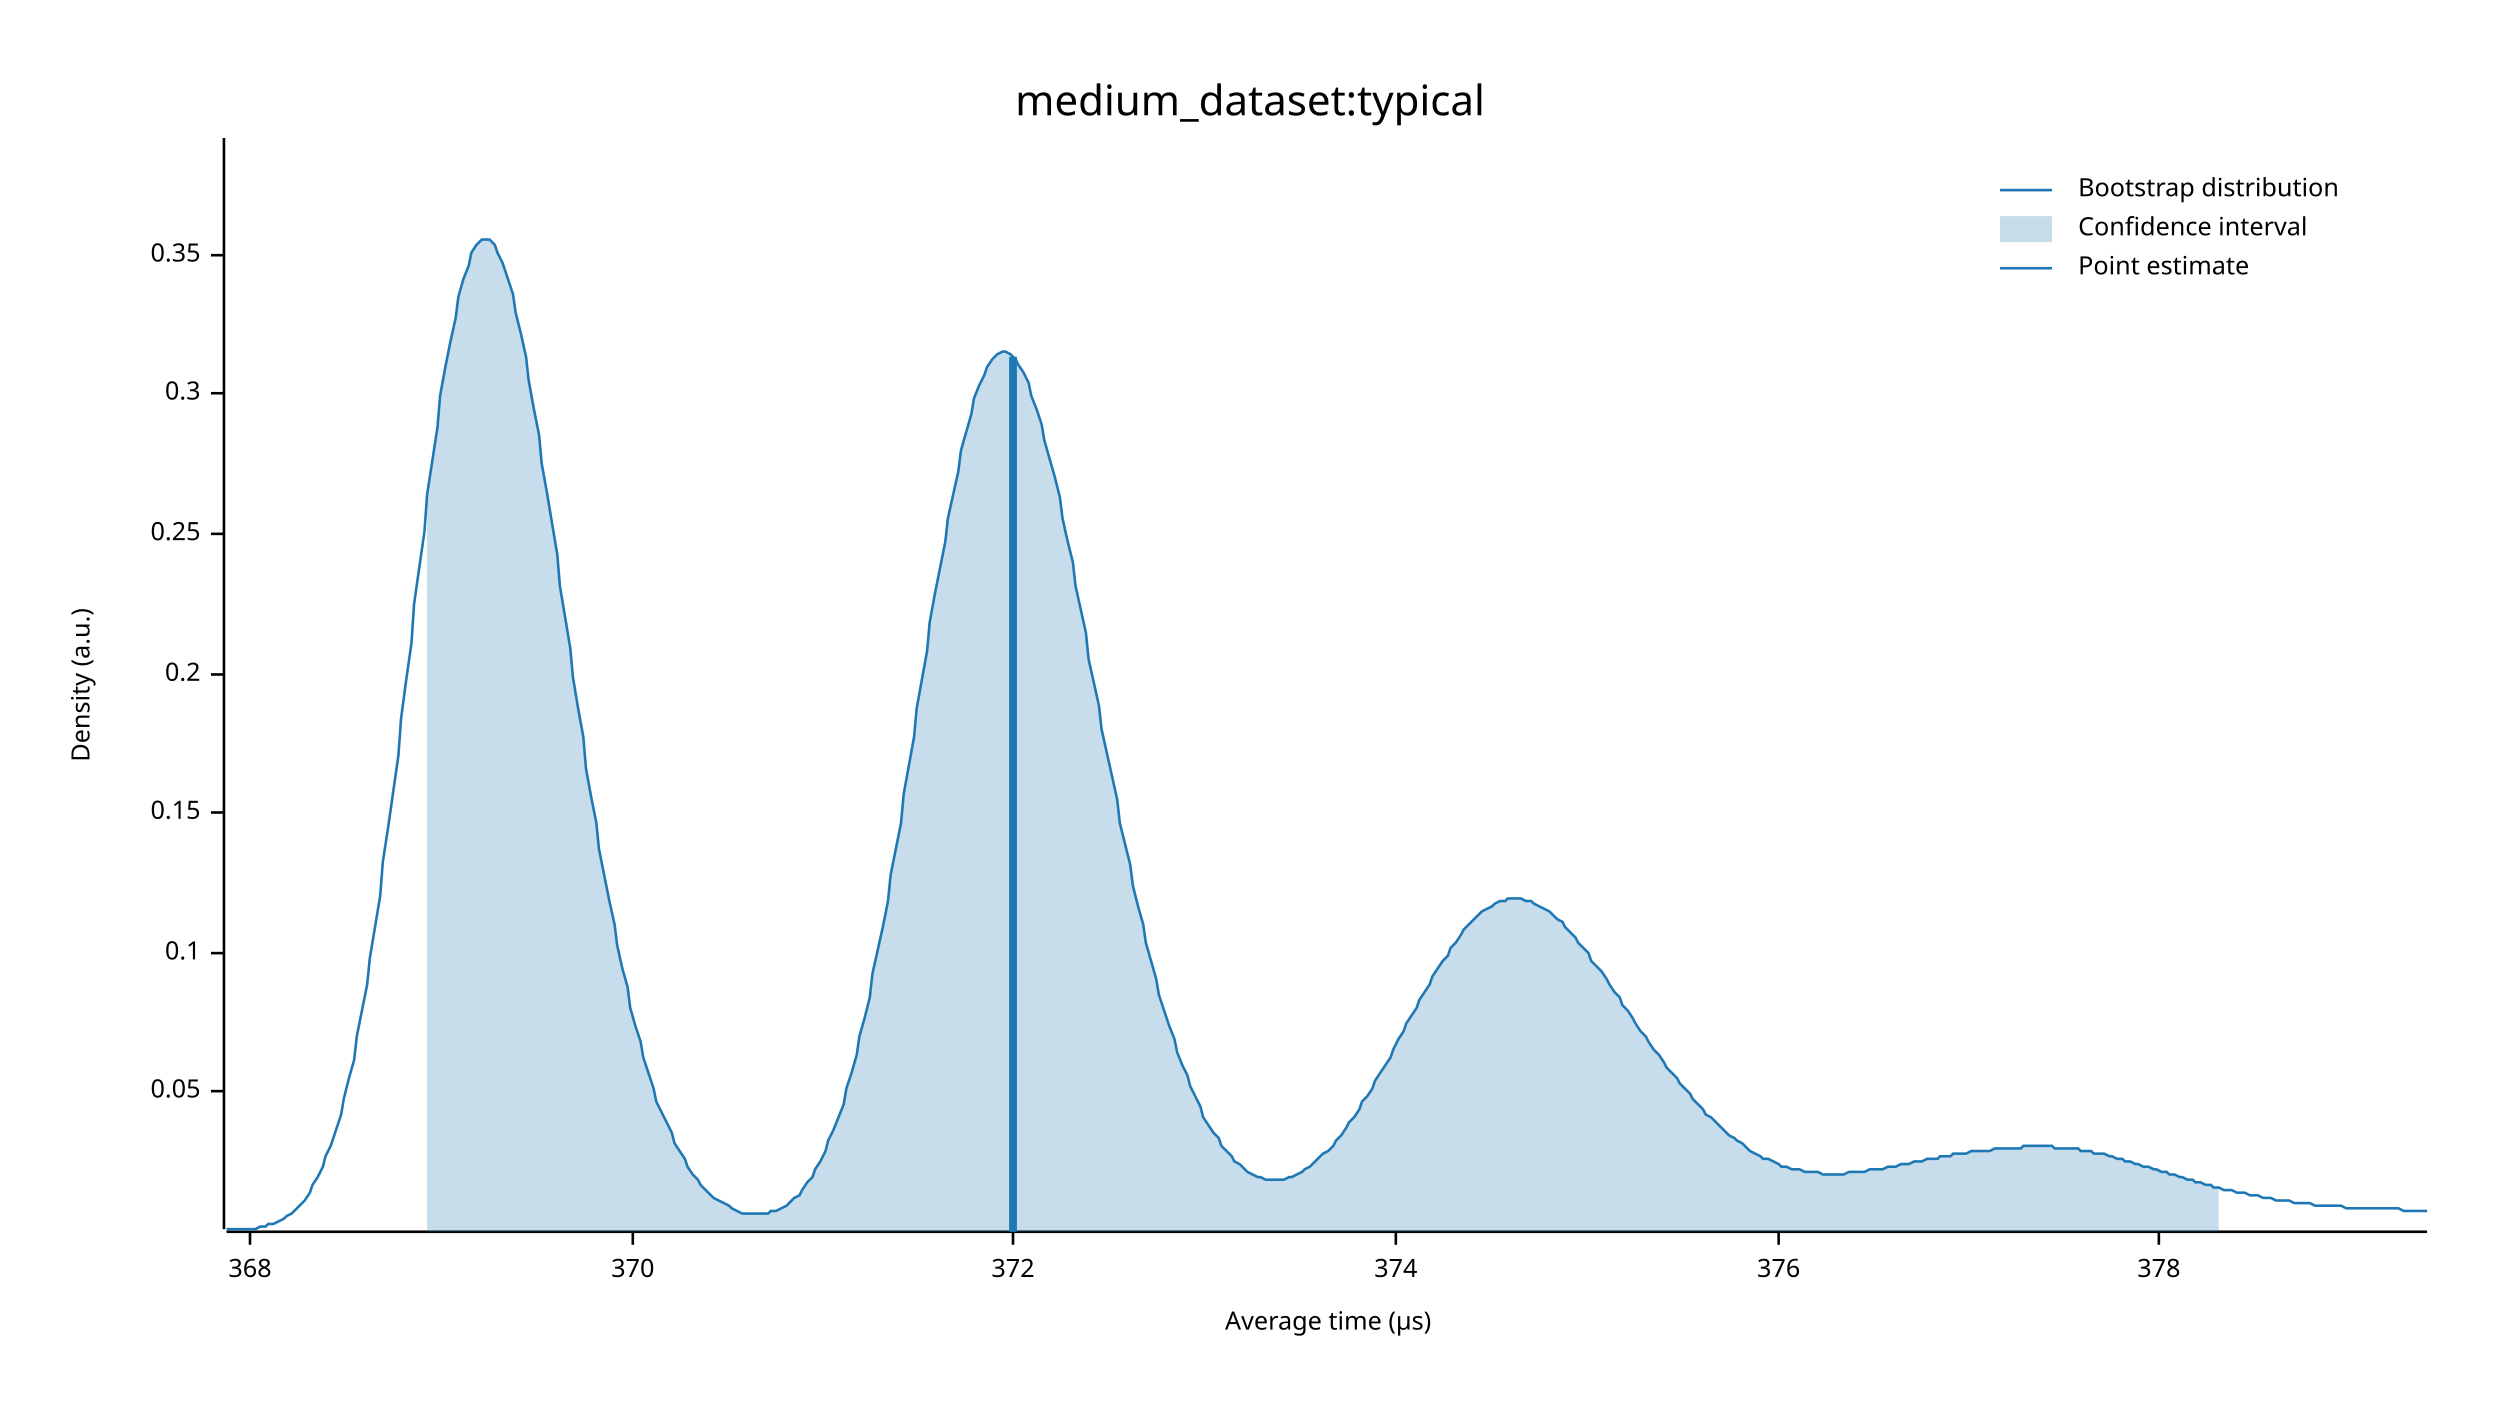
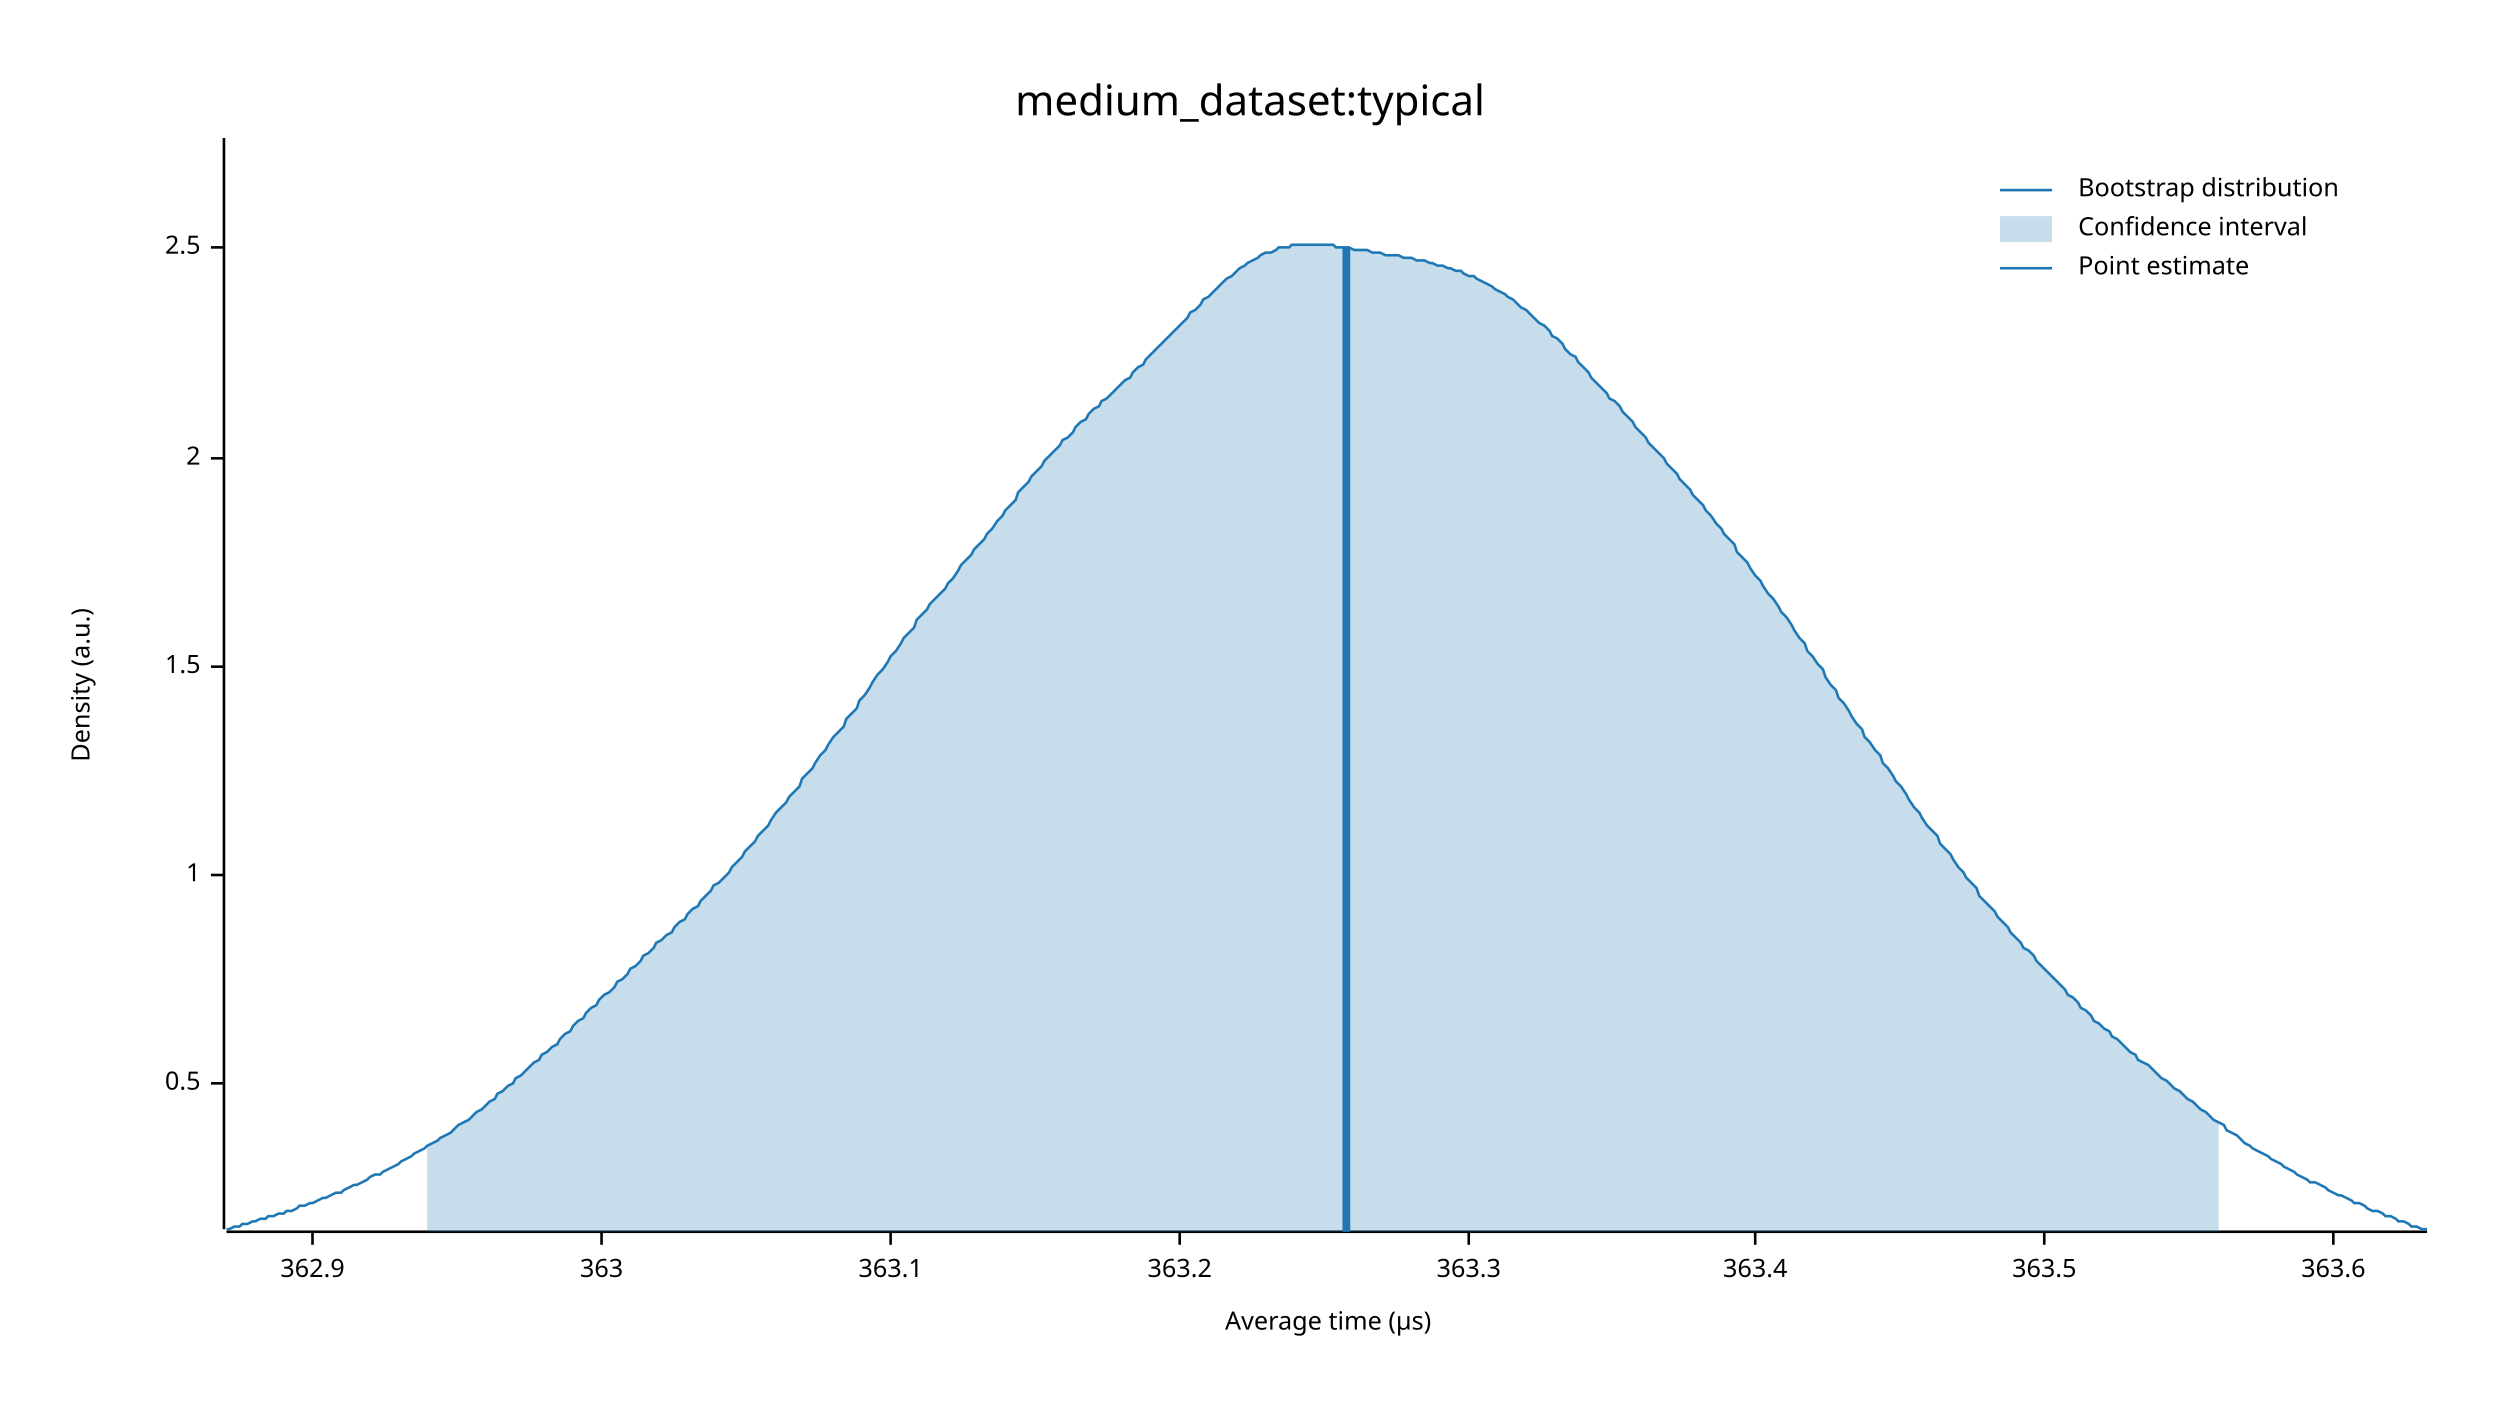
<svg xmlns="http://www.w3.org/2000/svg" width="960" height="540" viewBox="0 0 960 540">
  <text x="480" y="32" dy="0.76em" text-anchor="middle" font-family="sans-serif" font-size="16.129" opacity="1" fill="#000000">
medium_dataset:typical
</text>
  <text x="27" y="263" dy="0.76em" text-anchor="middle" font-family="sans-serif" font-size="9.677" opacity="1" fill="#000000" transform="rotate(270, 27, 263)">
Density (a.u.)
</text>
  <text x="510" y="513" dy="-0.5ex" text-anchor="middle" font-family="sans-serif" font-size="9.677" opacity="1" fill="#000000">
Average time (µs)
</text>
  <polyline fill="none" opacity="1" stroke="#000000" stroke-width="1" points="86,53 86,472 " />
-   <text x="77" y="419" dy="0.5ex" text-anchor="end" font-family="sans-serif" font-size="9.677" opacity="1" fill="#000000">
- 0.05
+   <text x="77" y="416" dy="0.5ex" text-anchor="end" font-family="sans-serif" font-size="9.677" opacity="1" fill="#000000">
+ 0.5
</text>
-   <polyline fill="none" opacity="1" stroke="#000000" stroke-width="1" points="81,419 86,419 " />
-   <text x="77" y="366" dy="0.5ex" text-anchor="end" font-family="sans-serif" font-size="9.677" opacity="1" fill="#000000">
- 0.1
+   <polyline fill="none" opacity="1" stroke="#000000" stroke-width="1" points="81,416 86,416 " />
+   <text x="77" y="336" dy="0.5ex" text-anchor="end" font-family="sans-serif" font-size="9.677" opacity="1" fill="#000000">
+ 1
</text>
-   <polyline fill="none" opacity="1" stroke="#000000" stroke-width="1" points="81,366 86,366 " />
-   <text x="77" y="312" dy="0.5ex" text-anchor="end" font-family="sans-serif" font-size="9.677" opacity="1" fill="#000000">
- 0.15
+   <polyline fill="none" opacity="1" stroke="#000000" stroke-width="1" points="81,336 86,336 " />
+   <text x="77" y="256" dy="0.5ex" text-anchor="end" font-family="sans-serif" font-size="9.677" opacity="1" fill="#000000">
+ 1.5
</text>
-   <polyline fill="none" opacity="1" stroke="#000000" stroke-width="1" points="81,312 86,312 " />
-   <text x="77" y="259" dy="0.5ex" text-anchor="end" font-family="sans-serif" font-size="9.677" opacity="1" fill="#000000">
- 0.2
+   <polyline fill="none" opacity="1" stroke="#000000" stroke-width="1" points="81,256 86,256 " />
+   <text x="77" y="176" dy="0.5ex" text-anchor="end" font-family="sans-serif" font-size="9.677" opacity="1" fill="#000000">
+ 2
</text>
-   <polyline fill="none" opacity="1" stroke="#000000" stroke-width="1" points="81,259 86,259 " />
-   <text x="77" y="205" dy="0.5ex" text-anchor="end" font-family="sans-serif" font-size="9.677" opacity="1" fill="#000000">
- 0.25
+   <polyline fill="none" opacity="1" stroke="#000000" stroke-width="1" points="81,176 86,176 " />
+   <text x="77" y="95" dy="0.5ex" text-anchor="end" font-family="sans-serif" font-size="9.677" opacity="1" fill="#000000">
+ 2.5
</text>
-   <polyline fill="none" opacity="1" stroke="#000000" stroke-width="1" points="81,205 86,205 " />
-   <text x="77" y="151" dy="0.5ex" text-anchor="end" font-family="sans-serif" font-size="9.677" opacity="1" fill="#000000">
- 0.3
+   <polyline fill="none" opacity="1" stroke="#000000" stroke-width="1" points="81,95 86,95 " />
+   <polyline fill="none" opacity="1" stroke="#000000" stroke-width="1" points="87,473 932,473 " />
+   <text x="120" y="483" dy="0.76em" text-anchor="middle" font-family="sans-serif" font-size="9.677" opacity="1" fill="#000000">
+ 362.9
</text>
-   <polyline fill="none" opacity="1" stroke="#000000" stroke-width="1" points="81,151 86,151 " />
-   <text x="77" y="98" dy="0.5ex" text-anchor="end" font-family="sans-serif" font-size="9.677" opacity="1" fill="#000000">
- 0.35
+   <polyline fill="none" opacity="1" stroke="#000000" stroke-width="1" points="120,473 120,478 " />
+   <text x="231" y="483" dy="0.76em" text-anchor="middle" font-family="sans-serif" font-size="9.677" opacity="1" fill="#000000">
+ 363
</text>
-   <polyline fill="none" opacity="1" stroke="#000000" stroke-width="1" points="81,98 86,98 " />
-   <polyline fill="none" opacity="1" stroke="#000000" stroke-width="1" points="87,473 932,473 " />
-   <text x="96" y="483" dy="0.76em" text-anchor="middle" font-family="sans-serif" font-size="9.677" opacity="1" fill="#000000">
- 368
+   <polyline fill="none" opacity="1" stroke="#000000" stroke-width="1" points="231,473 231,478 " />
+   <text x="342" y="483" dy="0.76em" text-anchor="middle" font-family="sans-serif" font-size="9.677" opacity="1" fill="#000000">
+ 363.1
</text>
-   <polyline fill="none" opacity="1" stroke="#000000" stroke-width="1" points="96,473 96,478 " />
-   <text x="243" y="483" dy="0.76em" text-anchor="middle" font-family="sans-serif" font-size="9.677" opacity="1" fill="#000000">
- 370
+   <polyline fill="none" opacity="1" stroke="#000000" stroke-width="1" points="342,473 342,478 " />
+   <text x="453" y="483" dy="0.76em" text-anchor="middle" font-family="sans-serif" font-size="9.677" opacity="1" fill="#000000">
+ 363.2
</text>
-   <polyline fill="none" opacity="1" stroke="#000000" stroke-width="1" points="243,473 243,478 " />
-   <text x="389" y="483" dy="0.76em" text-anchor="middle" font-family="sans-serif" font-size="9.677" opacity="1" fill="#000000">
- 372
+   <polyline fill="none" opacity="1" stroke="#000000" stroke-width="1" points="453,473 453,478 " />
+   <text x="564" y="483" dy="0.76em" text-anchor="middle" font-family="sans-serif" font-size="9.677" opacity="1" fill="#000000">
+ 363.3
</text>
-   <polyline fill="none" opacity="1" stroke="#000000" stroke-width="1" points="389,473 389,478 " />
-   <text x="536" y="483" dy="0.76em" text-anchor="middle" font-family="sans-serif" font-size="9.677" opacity="1" fill="#000000">
- 374
+   <polyline fill="none" opacity="1" stroke="#000000" stroke-width="1" points="564,473 564,478 " />
+   <text x="674" y="483" dy="0.76em" text-anchor="middle" font-family="sans-serif" font-size="9.677" opacity="1" fill="#000000">
+ 363.4
</text>
-   <polyline fill="none" opacity="1" stroke="#000000" stroke-width="1" points="536,473 536,478 " />
-   <text x="683" y="483" dy="0.76em" text-anchor="middle" font-family="sans-serif" font-size="9.677" opacity="1" fill="#000000">
- 376
+   <polyline fill="none" opacity="1" stroke="#000000" stroke-width="1" points="674,473 674,478 " />
+   <text x="785" y="483" dy="0.76em" text-anchor="middle" font-family="sans-serif" font-size="9.677" opacity="1" fill="#000000">
+ 363.5
</text>
-   <polyline fill="none" opacity="1" stroke="#000000" stroke-width="1" points="683,473 683,478 " />
-   <text x="829" y="483" dy="0.76em" text-anchor="middle" font-family="sans-serif" font-size="9.677" opacity="1" fill="#000000">
- 378
+   <polyline fill="none" opacity="1" stroke="#000000" stroke-width="1" points="785,473 785,478 " />
+   <text x="896" y="483" dy="0.76em" text-anchor="middle" font-family="sans-serif" font-size="9.677" opacity="1" fill="#000000">
+ 363.6
</text>
-   <polyline fill="none" opacity="1" stroke="#000000" stroke-width="1" points="829,473 829,478 " />
-   <polyline fill="none" opacity="1" stroke="#1F78B4" stroke-width="1" points="87,472 88,472 90,472 92,472 93,472 95,472 97,472 98,472 100,471 102,471 103,470 105,470 107,469 109,468 110,467 112,466 114,464 115,463 117,461 119,458 120,455 122,452 124,448 125,444 127,440 129,434 131,428 132,422 134,414 136,407 137,398 139,388 141,378 142,368 144,356 146,344 147,331 149,318 151,304 153,290 154,276 156,261 158,247 159,232 161,218 163,204 164,190 166,177 168,164 169,152 171,141 173,131 175,122 176,114 178,107 180,102 181,97 183,94 185,92 186,92 188,92 190,94 191,97 193,101 195,107 197,113 198,120 200,128 202,137 203,146 205,157 207,167 208,178 210,189 212,201 214,213 215,225 217,237 219,249 220,260 222,272 224,283 225,295 227,306 229,316 230,326 232,336 234,346 236,355 237,363 239,372 241,379 242,387 244,394 246,400 247,406 249,412 251,418 252,423 254,427 256,431 258,435 259,439 261,442 263,445 264,448 266,451 268,453 269,455 271,457 273,459 274,460 276,461 278,462 280,463 281,464 283,465 285,466 286,466 288,466 290,466 291,466 293,466 295,466 296,465 298,465 300,464 302,463 303,462 305,460 307,459 308,457 310,454 312,452 313,449 315,446 317,442 318,438 320,434 322,429 324,424 325,418 327,412 329,405 330,398 332,391 334,383 335,374 337,365 339,356 341,346 342,336 344,326 346,316 347,305 349,294 351,283 352,272 354,261 356,250 357,239 359,228 361,218 363,208 364,199 366,190 368,181 369,173 371,166 373,159 374,153 376,148 378,144 379,141 381,138 383,136 385,135 386,135 388,136 390,138 391,140 393,143 395,147 396,152 398,157 400,163 401,169 403,176 405,183 407,191 408,199 410,208 412,216 413,225 415,234 417,243 418,253 420,262 422,271 423,280 425,289 427,298 429,307 430,316 432,324 434,332 435,340 437,348 439,355 440,362 442,369 444,376 445,382 447,388 449,394 451,399 452,404 454,409 456,413 457,417 459,421 461,425 462,429 464,432 466,435 468,437 469,440 471,442 473,444 474,446 476,447 478,449 479,450 481,451 483,452 484,452 486,453 488,453 490,453 491,453 493,453 495,452 496,452 498,451 500,450 501,449 503,448 505,446 506,445 508,443 510,442 512,440 513,438 515,436 517,433 518,431 520,429 522,426 523,423 525,421 527,418 528,415 530,412 532,409 534,406 535,403 537,399 539,396 540,393 542,390 544,387 545,384 547,381 549,378 550,375 552,372 554,369 556,367 557,364 559,362 561,359 562,357 564,355 566,353 567,352 569,350 571,349 573,348 574,347 576,346 578,346 579,345 581,345 583,345 584,345 586,346 588,346 589,347 591,348 593,349 595,350 596,351 598,353 600,354 601,356 603,358 605,360 606,362 608,364 610,366 611,369 613,371 615,373 617,376 618,378 620,381 622,383 623,386 625,388 627,391 628,393 630,396 632,398 633,400 635,403 637,405 639,408 640,410 642,412 644,414 645,416 647,418 649,420 650,422 652,424 654,426 655,428 657,429 659,431 661,433 662,434 664,436 666,437 667,438 669,439 671,441 672,442 674,443 676,444 677,445 679,445 681,446 683,447 684,448 686,448 688,449 689,449 691,449 693,450 694,450 696,450 698,450 700,451 701,451 703,451 705,451 706,451 708,451 710,450 711,450 713,450 715,450 716,450 718,449 720,449 722,449 723,449 725,448 727,448 728,448 730,447 732,447 733,447 735,446 737,446 738,446 740,445 742,445 744,445 745,444 747,444 749,444 750,443 752,443 754,443 755,443 757,442 759,442 760,442 762,442 764,442 766,441 767,441 769,441 771,441 772,441 774,441 776,441 777,440 779,440 781,440 782,440 784,440 786,440 788,440 789,441 791,441 793,441 794,441 796,441 798,441 799,442 801,442 803,442 804,443 806,443 808,443 810,444 811,444 813,445 815,445 816,446 818,446 820,447 821,447 823,448 825,448 827,449 828,449 830,450 832,450 833,451 835,451 837,452 838,452 840,453 842,453 843,454 845,454 847,455 849,455 850,456 852,456 854,457 855,457 857,457 859,458 860,458 862,458 864,459 865,459 867,459 869,460 871,460 872,460 874,461 876,461 877,461 879,461 881,462 882,462 884,462 886,462 887,462 889,463 891,463 893,463 894,463 896,463 898,463 899,463 901,464 903,464 904,464 906,464 908,464 909,464 911,464 913,464 915,464 916,464 918,464 920,464 921,464 923,465 925,465 926,465 928,465 930,465 932,465 " />
-   <polygon opacity="0.25" fill="#1F78B4" points="164,190 166,177 168,164 169,152 171,141 173,131 175,122 176,114 178,107 180,102 181,97 183,94 185,92 186,92 188,92 190,94 191,97 193,101 195,107 197,113 198,120 200,128 202,137 203,146 205,157 207,167 208,178 210,189 212,201 214,213 215,225 217,237 219,249 220,260 222,272 224,283 225,295 227,306 229,316 230,326 232,336 234,346 236,355 237,363 239,372 241,379 242,387 244,394 246,400 247,406 249,412 251,418 252,423 254,427 256,431 258,435 259,439 261,442 263,445 264,448 266,451 268,453 269,455 271,457 273,459 274,460 276,461 278,462 280,463 281,464 283,465 285,466 286,466 288,466 290,466 291,466 293,466 295,466 296,465 298,465 300,464 302,463 303,462 305,460 307,459 308,457 310,454 312,452 313,449 315,446 317,442 318,438 320,434 322,429 324,424 325,418 327,412 329,405 330,398 332,391 334,383 335,374 337,365 339,356 341,346 342,336 344,326 346,316 347,305 349,294 351,283 352,272 354,261 356,250 357,239 359,228 361,218 363,208 364,199 366,190 368,181 369,173 371,166 373,159 374,153 376,148 378,144 379,141 381,138 383,136 385,135 386,135 388,136 390,138 391,140 393,143 395,147 396,152 398,157 400,163 401,169 403,176 405,183 407,191 408,199 410,208 412,216 413,225 415,234 417,243 418,253 420,262 422,271 423,280 425,289 427,298 429,307 430,316 432,324 434,332 435,340 437,348 439,355 440,362 442,369 444,376 445,382 447,388 449,394 451,399 452,404 454,409 456,413 457,417 459,421 461,425 462,429 464,432 466,435 468,437 469,440 471,442 473,444 474,446 476,447 478,449 479,450 481,451 483,452 484,452 486,453 488,453 490,453 491,453 493,453 495,452 496,452 498,451 500,450 501,449 503,448 505,446 506,445 508,443 510,442 512,440 513,438 515,436 517,433 518,431 520,429 522,426 523,423 525,421 527,418 528,415 530,412 532,409 534,406 535,403 537,399 539,396 540,393 542,390 544,387 545,384 547,381 549,378 550,375 552,372 554,369 556,367 557,364 559,362 561,359 562,357 564,355 566,353 567,352 569,350 571,349 573,348 574,347 576,346 578,346 579,345 581,345 583,345 584,345 586,346 588,346 589,347 591,348 593,349 595,350 596,351 598,353 600,354 601,356 603,358 605,360 606,362 608,364 610,366 611,369 613,371 615,373 617,376 618,378 620,381 622,383 623,386 625,388 627,391 628,393 630,396 632,398 633,400 635,403 637,405 639,408 640,410 642,412 644,414 645,416 647,418 649,420 650,422 652,424 654,426 655,428 657,429 659,431 661,433 662,434 664,436 666,437 667,438 669,439 671,441 672,442 674,443 676,444 677,445 679,445 681,446 683,447 684,448 686,448 688,449 689,449 691,449 693,450 694,450 696,450 698,450 700,451 701,451 703,451 705,451 706,451 708,451 710,450 711,450 713,450 715,450 716,450 718,449 720,449 722,449 723,449 725,448 727,448 728,448 730,447 732,447 733,447 735,446 737,446 738,446 740,445 742,445 744,445 745,444 747,444 749,444 750,443 752,443 754,443 755,443 757,442 759,442 760,442 762,442 764,442 766,441 767,441 769,441 771,441 772,441 774,441 776,441 777,440 779,440 781,440 782,440 784,440 786,440 788,440 789,441 791,441 793,441 794,441 796,441 798,441 799,442 801,442 803,442 804,443 806,443 808,443 810,444 811,444 813,445 815,445 816,446 818,446 820,447 821,447 823,448 825,448 827,449 828,449 830,450 832,450 833,451 835,451 837,452 838,452 840,453 842,453 843,454 845,454 847,455 849,455 850,456 852,456 852,473 164,473 " />
-   <polyline fill="none" opacity="1" stroke="#1F78B4" stroke-width="3" points="389,473 389,137 " />
+   <polyline fill="none" opacity="1" stroke="#000000" stroke-width="1" points="896,473 896,478 " />
+   <polyline fill="none" opacity="1" stroke="#1F78B4" stroke-width="1" points="87,472 88,472 90,471 92,471 93,470 95,470 97,469 98,469 100,468 102,468 103,467 105,467 107,466 109,466 110,465 112,465 114,464 115,463 117,463 119,462 120,462 122,461 124,460 125,460 127,459 129,458 131,458 132,457 134,456 136,455 137,455 139,454 141,453 142,452 144,451 146,451 147,450 149,449 151,448 153,447 154,446 156,445 158,444 159,443 161,442 163,441 164,440 166,439 168,438 169,437 171,436 173,435 175,433 176,432 178,431 180,430 181,429 183,427 185,426 186,425 188,423 190,422 191,420 193,419 195,417 197,416 198,414 200,413 202,411 203,410 205,408 207,407 208,405 210,404 212,402 214,401 215,399 217,397 219,396 220,394 222,392 224,391 225,389 227,387 229,386 230,384 232,382 234,381 236,379 237,377 239,376 241,374 242,372 244,371 246,369 247,367 249,366 251,364 252,362 254,361 256,359 258,358 259,356 261,354 263,353 264,351 266,349 268,348 269,346 271,344 273,342 274,340 276,339 278,337 280,335 281,333 283,331 285,329 286,327 288,325 290,323 291,321 293,319 295,317 296,315 298,312 300,310 302,308 303,306 305,304 307,302 308,299 310,297 312,295 313,293 315,290 317,288 318,286 320,283 322,281 324,279 325,276 327,274 329,272 330,269 332,267 334,264 335,262 337,259 339,257 341,254 342,252 344,250 346,247 347,245 349,243 351,241 352,238 354,236 356,234 357,232 359,230 361,228 363,226 364,224 366,222 368,219 369,217 371,215 373,213 374,211 376,209 378,207 379,205 381,203 383,200 385,198 386,196 388,194 390,192 391,189 393,187 395,185 396,183 398,181 400,179 401,177 403,175 405,173 407,171 408,169 410,168 412,166 413,164 415,162 417,161 418,159 420,157 422,156 423,154 425,153 427,151 429,149 430,148 432,146 434,145 435,143 437,141 439,140 440,138 442,136 444,134 445,133 447,131 449,129 451,127 452,126 454,124 456,122 457,120 459,119 461,117 462,115 464,114 466,112 468,110 469,109 471,107 473,106 474,105 476,103 478,102 479,101 481,100 483,99 484,98 486,97 488,97 490,96 491,95 493,95 495,95 496,94 498,94 500,94 501,94 503,94 505,94 506,94 508,94 510,94 512,94 513,95 515,95 517,95 518,95 520,96 522,96 523,96 525,96 527,97 528,97 530,97 532,98 534,98 535,98 537,98 539,99 540,99 542,99 544,100 545,100 547,100 549,101 550,101 552,102 554,102 556,103 557,103 559,104 561,104 562,105 564,106 566,106 567,107 569,108 571,109 573,110 574,111 576,112 578,113 579,114 581,115 583,117 584,118 586,119 588,121 589,122 591,124 593,125 595,127 596,129 598,130 600,132 601,134 603,136 605,137 606,139 608,141 610,143 611,145 613,147 615,149 617,151 618,153 620,154 622,156 623,158 625,160 627,162 628,164 630,166 632,168 633,170 635,172 637,174 639,176 640,178 642,180 644,182 645,184 647,186 649,188 650,190 652,192 654,194 655,196 657,198 659,201 661,203 662,205 664,207 666,209 667,212 669,214 671,216 672,218 674,221 676,223 677,225 679,228 681,230 683,233 684,235 686,237 688,240 689,242 691,245 693,247 694,250 696,252 698,255 700,257 701,260 703,263 705,265 706,268 708,270 710,273 711,275 713,278 715,280 716,283 718,285 720,288 722,290 723,293 725,295 727,298 728,300 730,302 732,305 733,307 735,310 737,312 738,314 740,317 742,319 744,321 745,324 747,326 749,328 750,330 752,333 754,335 755,337 757,339 759,341 760,344 762,346 764,348 766,350 767,352 769,354 771,356 772,358 774,360 776,362 777,364 779,365 781,367 782,369 784,371 786,373 788,375 789,376 791,378 793,380 794,382 796,383 798,385 799,387 801,388 803,390 804,392 806,393 808,395 810,396 811,398 813,399 815,401 816,402 818,404 820,405 821,407 823,408 825,409 827,411 828,412 830,414 832,415 833,416 835,418 837,419 838,420 840,422 842,423 843,424 845,426 847,427 849,429 850,430 852,431 854,432 855,434 857,435 859,436 860,437 862,439 864,440 865,441 867,442 869,443 871,444 872,445 874,446 876,447 877,448 879,449 881,450 882,451 884,452 886,453 887,454 889,454 891,455 893,456 894,457 896,458 898,459 899,459 901,460 903,461 904,462 906,462 908,463 909,464 911,465 913,465 915,466 916,467 918,467 920,468 921,469 923,469 925,470 926,471 928,471 930,472 932,472 " />
+   <polygon opacity="0.25" fill="#1F78B4" points="164,440 166,439 168,438 169,437 171,436 173,435 175,433 176,432 178,431 180,430 181,429 183,427 185,426 186,425 188,423 190,422 191,420 193,419 195,417 197,416 198,414 200,413 202,411 203,410 205,408 207,407 208,405 210,404 212,402 214,401 215,399 217,397 219,396 220,394 222,392 224,391 225,389 227,387 229,386 230,384 232,382 234,381 236,379 237,377 239,376 241,374 242,372 244,371 246,369 247,367 249,366 251,364 252,362 254,361 256,359 258,358 259,356 261,354 263,353 264,351 266,349 268,348 269,346 271,344 273,342 274,340 276,339 278,337 280,335 281,333 283,331 285,329 286,327 288,325 290,323 291,321 293,319 295,317 296,315 298,312 300,310 302,308 303,306 305,304 307,302 308,299 310,297 312,295 313,293 315,290 317,288 318,286 320,283 322,281 324,279 325,276 327,274 329,272 330,269 332,267 334,264 335,262 337,259 339,257 341,254 342,252 344,250 346,247 347,245 349,243 351,241 352,238 354,236 356,234 357,232 359,230 361,228 363,226 364,224 366,222 368,219 369,217 371,215 373,213 374,211 376,209 378,207 379,205 381,203 383,200 385,198 386,196 388,194 390,192 391,189 393,187 395,185 396,183 398,181 400,179 401,177 403,175 405,173 407,171 408,169 410,168 412,166 413,164 415,162 417,161 418,159 420,157 422,156 423,154 425,153 427,151 429,149 430,148 432,146 434,145 435,143 437,141 439,140 440,138 442,136 444,134 445,133 447,131 449,129 451,127 452,126 454,124 456,122 457,120 459,119 461,117 462,115 464,114 466,112 468,110 469,109 471,107 473,106 474,105 476,103 478,102 479,101 481,100 483,99 484,98 486,97 488,97 490,96 491,95 493,95 495,95 496,94 498,94 500,94 501,94 503,94 505,94 506,94 508,94 510,94 512,94 513,95 515,95 517,95 518,95 520,96 522,96 523,96 525,96 527,97 528,97 530,97 532,98 534,98 535,98 537,98 539,99 540,99 542,99 544,100 545,100 547,100 549,101 550,101 552,102 554,102 556,103 557,103 559,104 561,104 562,105 564,106 566,106 567,107 569,108 571,109 573,110 574,111 576,112 578,113 579,114 581,115 583,117 584,118 586,119 588,121 589,122 591,124 593,125 595,127 596,129 598,130 600,132 601,134 603,136 605,137 606,139 608,141 610,143 611,145 613,147 615,149 617,151 618,153 620,154 622,156 623,158 625,160 627,162 628,164 630,166 632,168 633,170 635,172 637,174 639,176 640,178 642,180 644,182 645,184 647,186 649,188 650,190 652,192 654,194 655,196 657,198 659,201 661,203 662,205 664,207 666,209 667,212 669,214 671,216 672,218 674,221 676,223 677,225 679,228 681,230 683,233 684,235 686,237 688,240 689,242 691,245 693,247 694,250 696,252 698,255 700,257 701,260 703,263 705,265 706,268 708,270 710,273 711,275 713,278 715,280 716,283 718,285 720,288 722,290 723,293 725,295 727,298 728,300 730,302 732,305 733,307 735,310 737,312 738,314 740,317 742,319 744,321 745,324 747,326 749,328 750,330 752,333 754,335 755,337 757,339 759,341 760,344 762,346 764,348 766,350 767,352 769,354 771,356 772,358 774,360 776,362 777,364 779,365 781,367 782,369 784,371 786,373 788,375 789,376 791,378 793,380 794,382 796,383 798,385 799,387 801,388 803,390 804,392 806,393 808,395 810,396 811,398 813,399 815,401 816,402 818,404 820,405 821,407 823,408 825,409 827,411 828,412 830,414 832,415 833,416 835,418 837,419 838,420 840,422 842,423 843,424 845,426 847,427 849,429 850,430 852,431 852,473 164,473 " />
+   <polyline fill="none" opacity="1" stroke="#1F78B4" stroke-width="3" points="517,473 517,95 " />
  <text x="798" y="68" dy="0.76em" text-anchor="start" font-family="sans-serif" font-size="9.677" opacity="1" fill="#000000">
Bootstrap distribution
</text>
  <text x="798" y="83" dy="0.76em" text-anchor="start" font-family="sans-serif" font-size="9.677" opacity="1" fill="#000000">
Confidence interval
</text>
  <text x="798" y="98" dy="0.76em" text-anchor="start" font-family="sans-serif" font-size="9.677" opacity="1" fill="#000000">
Point estimate
</text>
  <polyline fill="none" opacity="1" stroke="#1F78B4" stroke-width="1" points="768,73 788,73 " />
  <rect x="768" y="83" width="20" height="10" opacity="0.25" fill="#1F78B4" stroke="none" />
  <polyline fill="none" opacity="1" stroke="#1F78B4" stroke-width="1" points="768,103 788,103 " />
</svg>
